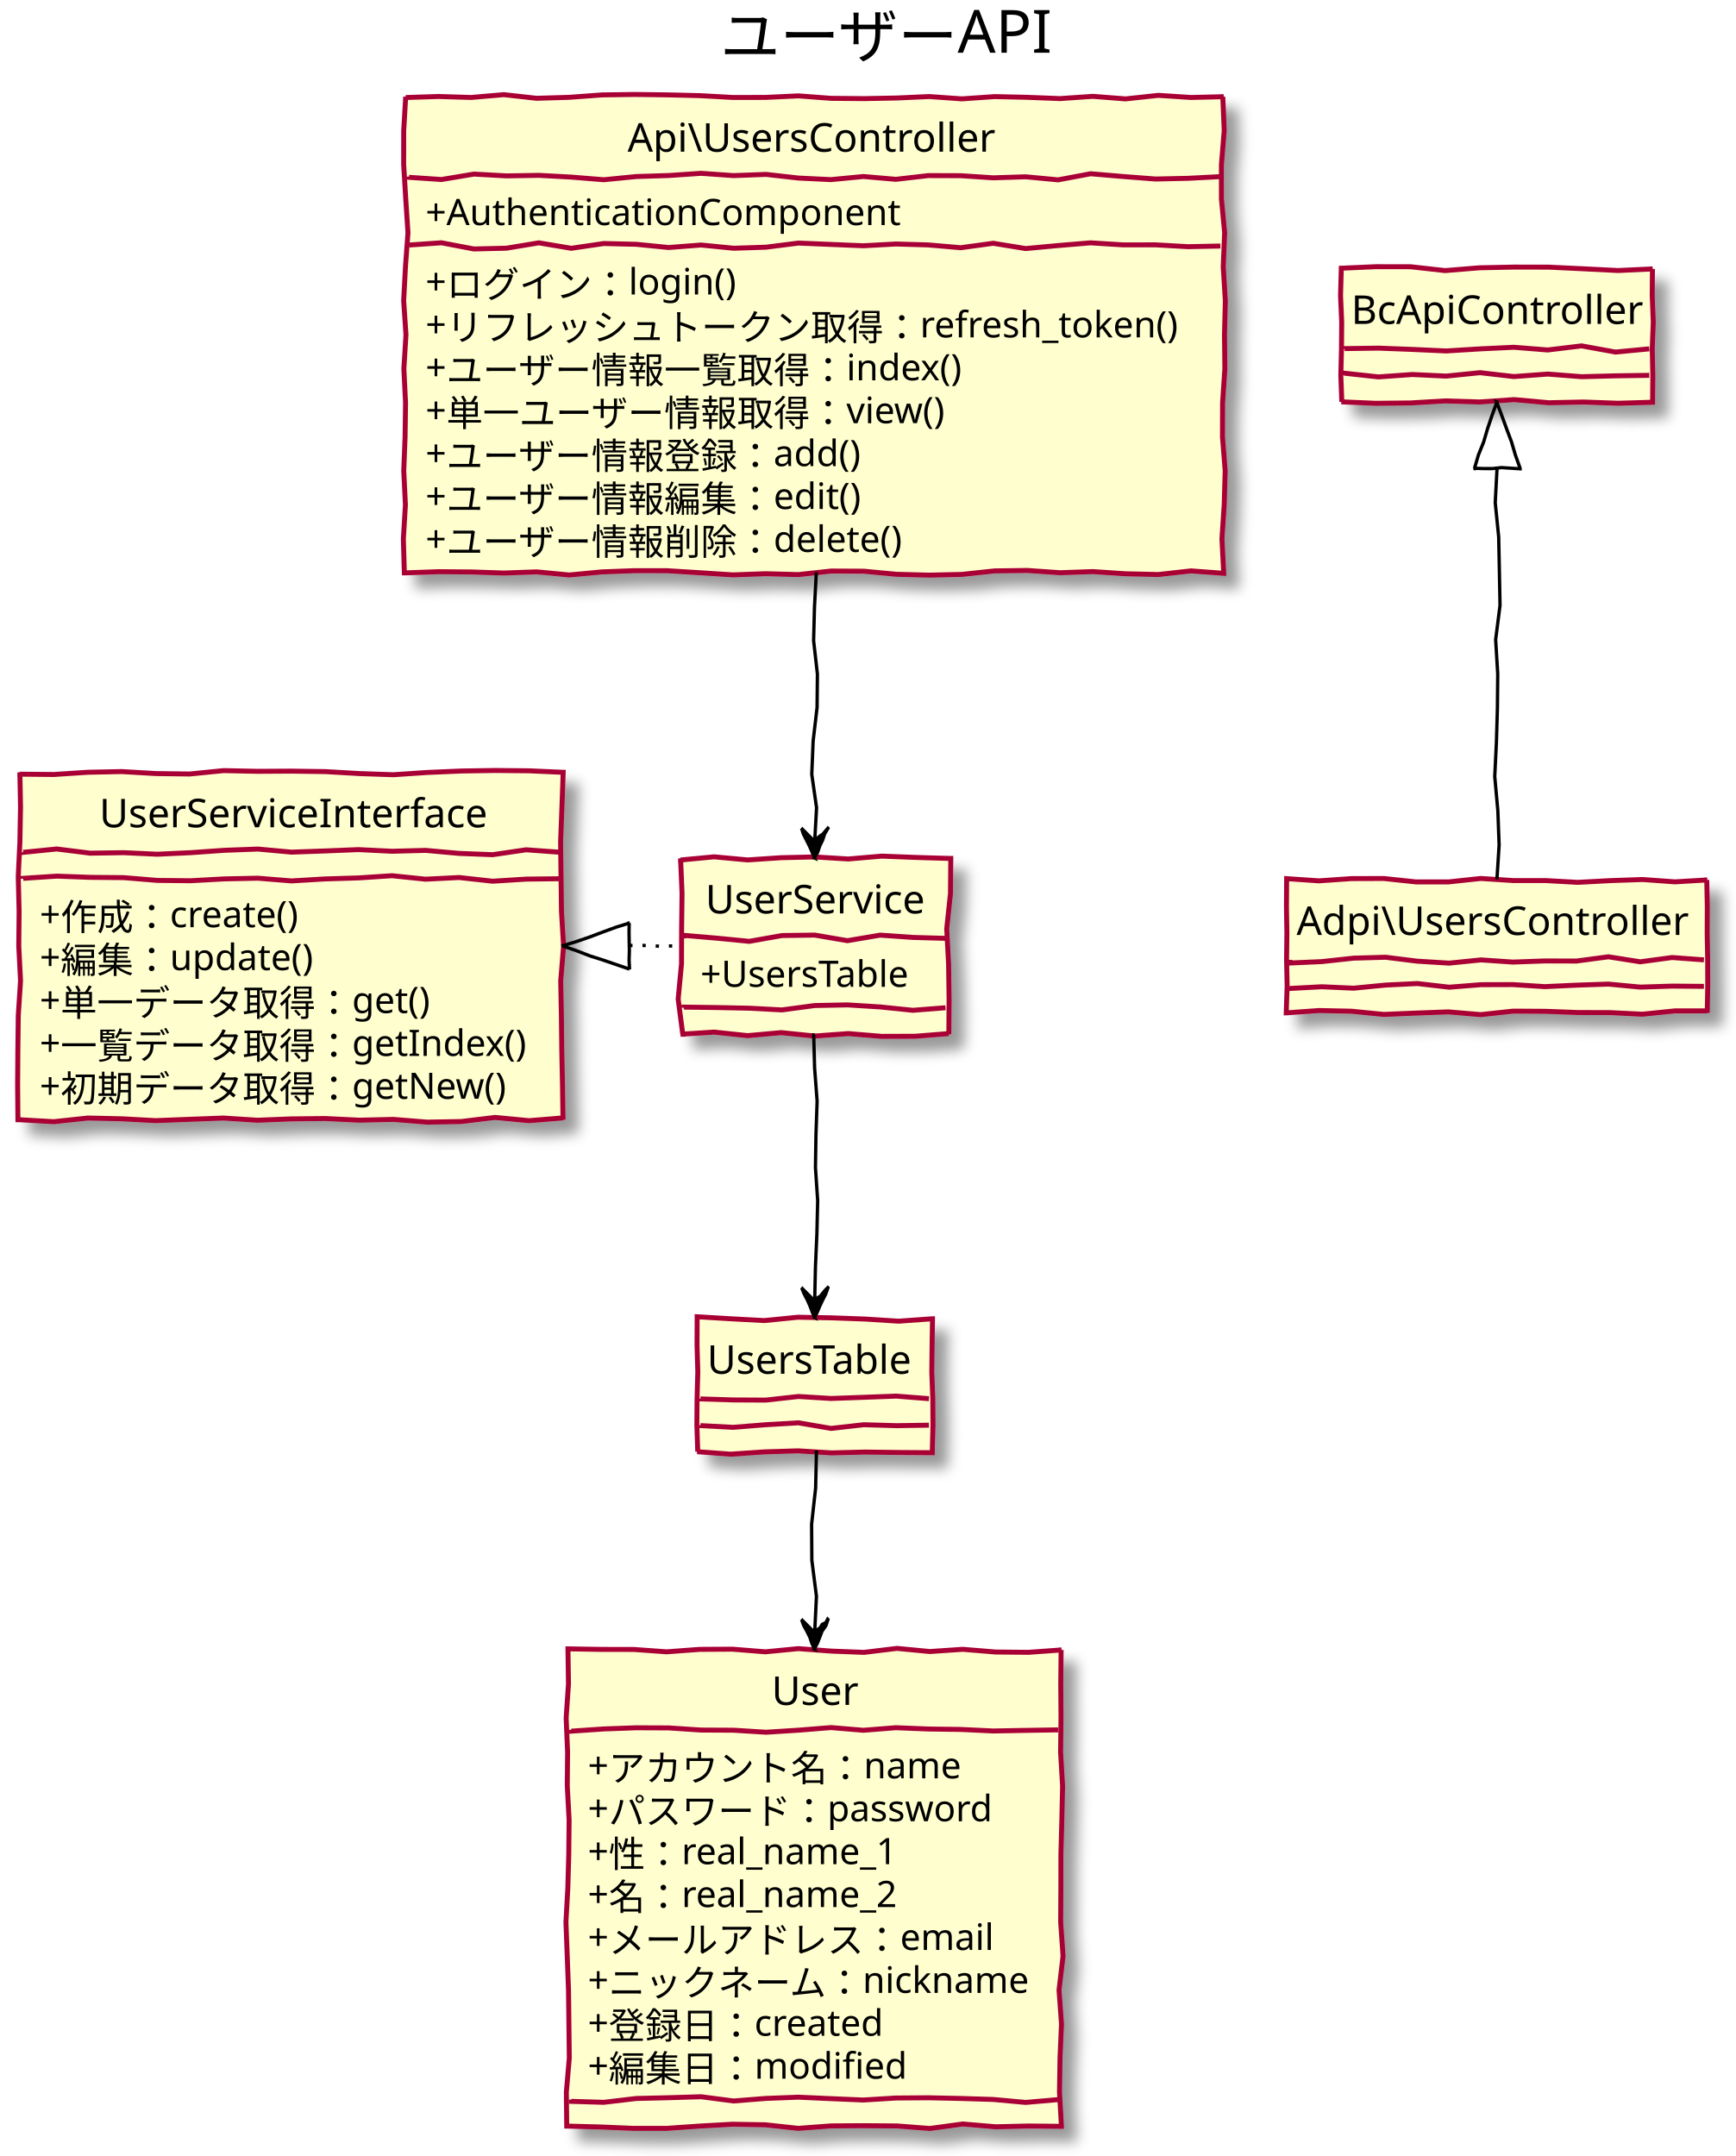
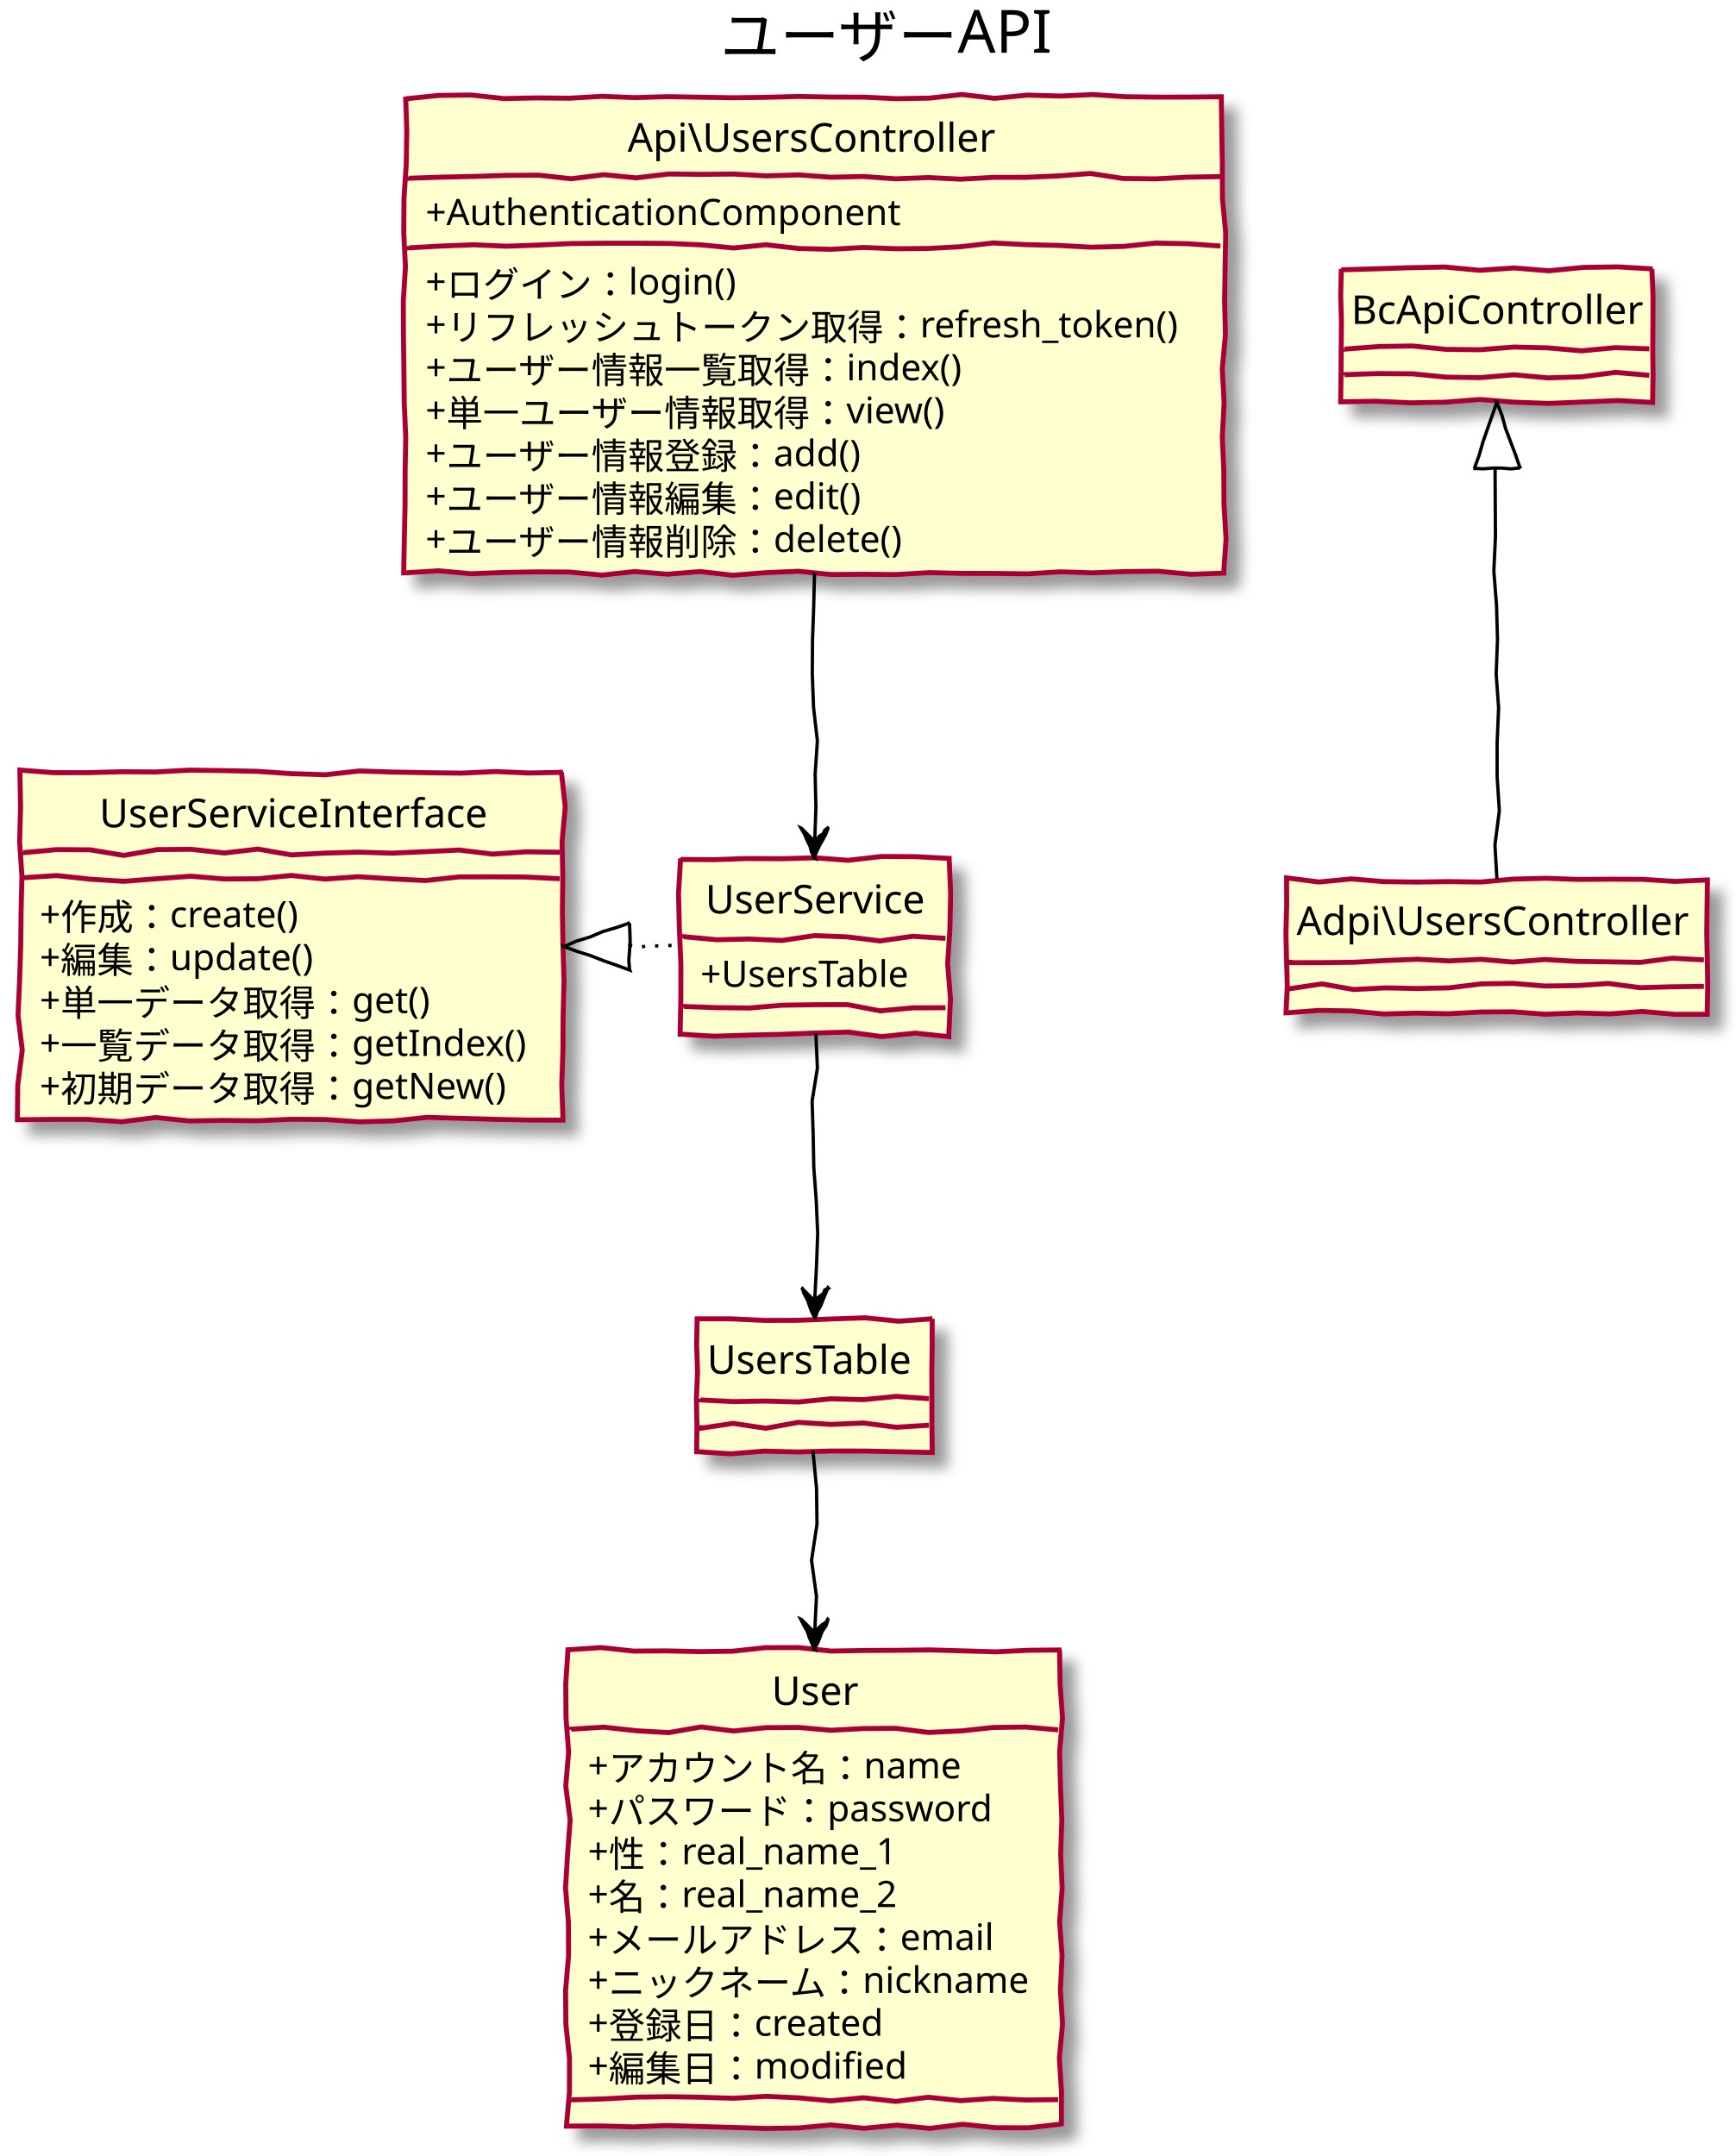
<svg xmlns="http://www.w3.org/2000/svg" contentScriptType="application/ecmascript" contentStyleType="text/css" height="651px" preserveAspectRatio="none" style="width:524px;height:651px;" version="1.1" viewBox="0 0 524 651" width="524px" zoomAndPan="magnify">
  <defs>
-     <filter height="300%" id="ftqg7l1" width="300%" x="-1" y="-1">
+     <filter height="300%" id="f7fe764" width="300%" x="-1" y="-1">
      <feGaussianBlur result="blurOut" stdDeviation="2.0" />
      <feColorMatrix in="blurOut" result="blurOut2" type="matrix" values="0 0 0 0 0 0 0 0 0 0 0 0 0 0 0 0 0 0 .4 0" />
      <feOffset dx="4.0" dy="4.0" in="blurOut2" result="blurOut3" />
      <feBlend in="SourceGraphic" in2="blurOut3" mode="normal" />
    </filter>
  </defs>
  <g>
    <text fill="#000000" font-family="sans-serif" font-size="18" lengthAdjust="spacingAndGlyphs" textLength="99" x="217.5" y="17.402">ユーザーAPI</text>
-     <polygon fill="#FEFECE" filter="url(#ftqg7l1)" points="122.5,29.199,122.5,29.447,132.38,29.134,142.26,29.43,152.14,28.58,162.02,29.678,171.9,29.383,181.78,28.657,191.66,28.52,201.54,28.643,211.42,28.882,221.3,29.431,231.18,29.411,241.06,28.95,250.94,29.693,260.82,29.777,270.7,29.593,280.58,29.153,290.46,29.85,300.34,29.167,310.22,29.388,320.1,29.769,329.98,29.091,339.86,29.861,349.74,28.793,359.62,29.432,369.5,29.199,369.227,29.199,369.651,39.469,368.808,49.738,368.806,60.008,369.782,70.277,369.357,80.547,369.994,90.816,369.736,101.086,369.851,111.356,369.161,121.625,369.128,131.894,369.945,142.164,369.654,152.434,368.962,162.703,369.5,172.973,369.5,173.107,359.62,172.379,349.74,173.476,339.86,173.247,329.98,172.588,320.1,172.931,310.22,172.246,300.34,172.381,290.46,173.438,280.58,173.661,270.7,173.406,260.82,172.472,250.94,172.424,241.06,173.497,231.18,173.231,221.3,173.583,211.42,172.945,201.54,172.327,191.66,172.311,181.78,172.679,171.9,173.614,162.02,172.675,152.14,173.027,142.26,172.696,132.38,172.617,122.5,172.973,122.09,172.973,121.797,162.703,122.414,152.434,121.912,142.164,122.313,131.894,122.453,121.625,121.948,111.356,122.583,101.086,121.885,90.816,122.43,80.547,123.184,70.277,122.511,60.008,121.891,49.738,121.898,39.469,122.5,29.199" style="stroke: #A80036; stroke-width: 1.5;" />
+     <polygon fill="#FEFECE" filter="url(#f7fe764)" points="122.5,29.199,122.5,29.838,132.38,28.814,142.26,28.692,152.14,29.763,162.02,29.559,171.9,29.661,181.78,29.081,191.66,29.471,201.54,29.179,211.42,29.351,221.3,29.513,231.18,29.385,241.06,29.118,250.94,29.303,260.82,29.334,270.7,29.798,280.58,29.631,290.46,28.539,300.34,29.692,310.22,28.715,320.1,28.999,329.98,28.559,339.86,29.203,349.74,29.328,359.62,29.305,369.5,29.199,368.764,29.199,368.92,39.469,369.091,49.738,369.119,60.008,370.101,70.277,369.924,80.547,369.769,90.816,370.027,101.086,369.072,111.356,369.623,121.625,369.082,131.894,369.529,142.164,369.593,152.434,370.209,162.703,369.5,172.973,369.5,173.056,359.62,173.418,349.74,172.484,339.86,172.576,329.98,172.973,320.1,172.66,310.22,173.276,300.34,173.148,290.46,173.139,280.58,172.906,270.7,173.489,260.82,173.407,250.94,173.483,241.06,172.492,231.18,172.924,221.3,173.697,211.42,172.588,201.54,173.383,191.66,172.587,181.78,173.652,171.9,172.735,162.02,172.678,152.14,172.862,142.26,173.236,132.38,172.346,122.5,172.973,121.883,172.973,122.087,162.703,122.305,152.434,122.333,142.164,122.512,131.894,122.052,121.625,121.948,111.356,121.818,101.086,121.784,90.816,122.425,80.547,121.908,70.277,121.975,60.008,122.659,49.738,122.819,39.469,122.5,29.199" style="stroke: #A80036; stroke-width: 1.5;" />
    <text fill="#000000" font-family="sans-serif" font-size="12" lengthAdjust="spacingAndGlyphs" textLength="113" x="189.5" y="45.801">Api\UsersController</text>
-     <path d="M123.5,53.332 L123.5,53.541 L133.3,54.206 L143.1,52.566 L152.9,53.107 L162.7,52.947 L172.5,53.474 L182.3,54.274 L192.1,53.305 L201.9,52.999 L211.7,52.334 L221.5,53.025 L231.3,52.659 L241.1,53.763 L250.9,54.237 L260.7,53.293 L270.5,54.148 L280.3,53.019 L290.1,53.05 L299.9,53.692 L309.7,53.38 L319.5,54.309 L329.3,52.466 L339.1,53.295 L348.9,54.053 L358.7,53.842 L368.5,53.332 " fill="#FEFECE" style="stroke: #A80036; stroke-width: 1.5;" />
+     <path d="M123.5,53.332 L123.5,53.818 L133.3,53.493 L143.1,53.275 L152.9,52.961 L162.7,52.891 L172.5,53.976 L182.3,52.761 L192.1,53.706 L201.9,52.541 L211.7,52.651 L221.5,52.554 L231.3,53.103 L241.1,52.818 L250.9,53.513 L260.7,53.298 L270.5,53.999 L280.3,53.608 L290.1,54.098 L299.9,53.558 L309.7,53.547 L319.5,53.123 L329.3,52.377 L339.1,53.887 L348.9,54.007 L358.7,53.488 L368.5,53.332 " fill="#FEFECE" style="stroke: #A80036; stroke-width: 1.5;" />
    <text fill="#000000" font-family="sans-serif" font-size="11" lengthAdjust="spacingAndGlyphs" textLength="151" x="128.5" y="67.967">+AuthenticationComponent</text>
-     <path d="M123.5,74.287 L123.5,73.988 L133.3,73.312 L143.1,75.177 L152.9,74.945 L162.7,73.328 L172.5,74.971 L182.3,73.531 L192.1,73.764 L201.9,74.737 L211.7,73.98 L221.5,74.957 L231.3,74.638 L241.1,73.397 L250.9,73.805 L260.7,74.208 L270.5,73.674 L280.3,73.954 L290.1,74.799 L299.9,73.458 L309.7,75.053 L319.5,74.14 L329.3,73.325 L339.1,73.936 L348.9,73.928 L358.7,74.486 L368.5,74.287 " fill="#FEFECE" style="stroke: #A80036; stroke-width: 1.5;" />
+     <path d="M123.5,74.287 L123.5,74.835 L133.3,74.287 L143.1,73.908 L152.9,74.344 L162.7,73.989 L172.5,73.542 L182.3,73.442 L192.1,73.439 L201.9,73.505 L211.7,73.934 L221.5,74.882 L231.3,73.908 L241.1,75.029 L250.9,75.278 L260.7,74.718 L270.5,75.109 L280.3,75.024 L290.1,74.493 L299.9,73.362 L309.7,73.865 L319.5,74.097 L329.3,74.637 L339.1,74.414 L348.9,73.401 L358.7,73.59 L368.5,74.287 " fill="#FEFECE" style="stroke: #A80036; stroke-width: 1.5;" />
    <text fill="#000000" font-family="sans-serif" font-size="11" lengthAdjust="spacingAndGlyphs" textLength="99" x="128.5" y="88.922">+ログイン：login()</text>
    <text fill="#000000" font-family="sans-serif" font-size="11" lengthAdjust="spacingAndGlyphs" textLength="235" x="128.5" y="101.877">+リフレッシュトークン取得：refresh_token()</text>
    <text fill="#000000" font-family="sans-serif" font-size="11" lengthAdjust="spacingAndGlyphs" textLength="168" x="128.5" y="114.832">+ユーザー情報一覧取得：index()</text>
    <text fill="#000000" font-family="sans-serif" font-size="11" lengthAdjust="spacingAndGlyphs" textLength="161" x="128.5" y="127.787">+単一ユーザー情報取得：view()</text>
    <text fill="#000000" font-family="sans-serif" font-size="11" lengthAdjust="spacingAndGlyphs" textLength="136" x="128.5" y="140.742">+ユーザー情報登録：add()</text>
    <text fill="#000000" font-family="sans-serif" font-size="11" lengthAdjust="spacingAndGlyphs" textLength="136" x="128.5" y="153.697">+ユーザー情報編集：edit()</text>
    <text fill="#000000" font-family="sans-serif" font-size="11" lengthAdjust="spacingAndGlyphs" textLength="148" x="128.5" y="166.652">+ユーザー情報削除：delete()</text>
-     <polygon fill="#FEFECE" filter="url(#ftqg7l1)" points="205.5,259.199,205.5,259.677,215.625,258.719,225.75,259.654,235.875,258.98,246,258.75,256.125,259.37,266.25,258.504,276.375,258.897,286.5,259.199,287.093,259.199,286.996,269.817,285.859,280.434,286.425,291.052,286.58,301.67,286.5,312.287,286.5,312.085,276.375,312.892,266.25,312.929,256.125,312.085,246,312.83,235.875,311.794,225.75,312.71,215.625,311.636,205.5,312.287,206.164,312.287,204.77,301.67,205.78,291.052,205.808,280.434,205.944,269.817,205.5,259.199" style="stroke: #A80036; stroke-width: 1.5;" />
+     <polygon fill="#FEFECE" filter="url(#f7fe764)" points="205.5,259.199,205.5,259.497,215.625,259.567,225.75,259.232,235.875,259.296,246,259.021,256.125,259.767,266.25,258.607,276.375,258.664,286.5,259.199,286.599,259.199,287.052,269.817,286.834,280.434,286.14,291.052,287.001,301.67,286.5,312.287,286.5,313.022,276.375,311.957,266.25,312.998,256.125,311.633,246,311.929,235.875,312.325,225.75,312.557,215.625,312.888,205.5,312.287,205.362,312.287,205.576,301.67,205.595,291.052,205.135,280.434,204.879,269.817,205.5,259.199" style="stroke: #A80036; stroke-width: 1.5;" />
    <text fill="#000000" font-family="sans-serif" font-size="12" lengthAdjust="spacingAndGlyphs" textLength="66" x="213" y="275.801">UserService</text>
-     <path d="M206.5,283.332 L206.5,282.434 L216.375,283.272 L226.25,284.238 L236.125,282.482 L246,282.349 L255.875,284.037 L265.75,282.363 L275.625,283.052 L285.5,283.332 " fill="#FEFECE" style="stroke: #A80036; stroke-width: 1.5;" />
+     <path d="M206.5,283.332 L206.5,282.843 L216.375,283.75 L226.25,283.534 L236.125,283.968 L246,282.505 L255.875,282.895 L265.75,284.107 L275.625,282.711 L285.5,283.332 " fill="#FEFECE" style="stroke: #A80036; stroke-width: 1.5;" />
    <text fill="#000000" font-family="sans-serif" font-size="11" lengthAdjust="spacingAndGlyphs" textLength="69" x="211.5" y="297.967">+UsersTable</text>
-     <path d="M206.5,304.287 L206.5,304.098 L216.375,304.224 L226.25,304.426 L236.125,304.942 L246,303.621 L255.875,303.425 L265.75,304.042 L275.625,305.057 L285.5,304.287 " fill="#FEFECE" style="stroke: #A80036; stroke-width: 1.5;" />
-     <polygon fill="#FEFECE" filter="url(#ftqg7l1)" points="6,233.199,6,233.761,16.25,233.856,26.5,233.184,36.75,232.973,47,233.575,57.25,233.709,67.5,232.686,77.75,232.898,88,232.838,98.25,232.987,108.5,233.577,118.75,233.93,129,233.245,139.25,232.804,149.5,232.645,159.75,232.742,170,233.199,170.054,233.199,169.675,243.69,169.276,254.181,169.404,264.672,169.536,275.163,170.173,285.653,169.311,296.144,169.508,306.635,169.628,317.126,169.843,327.617,170,338.107,170,337.549,159.75,338.384,149.5,337.403,139.25,338.642,129,338.822,118.75,337.996,108.5,338.236,98.25,337.734,88,337.843,77.75,338.251,67.5,337.591,57.25,337.972,47,338.371,36.75,337.813,26.5,337.587,16.25,338.689,6,338.107,5.412,338.107,5.321,327.617,5.393,317.126,5.517,306.635,6.202,296.144,5.667,285.653,5.772,275.163,5.509,264.672,6.007,254.181,6.199,243.69,6,233.199" style="stroke: #A80036; stroke-width: 1.5;" />
+     <path d="M206.5,304.287 L206.5,303.914 L216.375,304.255 L226.25,304.368 L236.125,303.522 L246,303.371 L255.875,303.344 L265.75,305.224 L275.625,304.318 L285.5,304.287 " fill="#FEFECE" style="stroke: #A80036; stroke-width: 1.5;" />
+     <polygon fill="#FEFECE" filter="url(#f7fe764)" points="6,233.199,6,232.529,16.25,233.312,26.5,233.3,36.75,233.027,47,233.096,57.25,232.541,67.5,232.68,77.75,232.908,88,233.607,98.25,233.931,108.5,232.79,118.75,233.126,129,233.312,139.25,233.443,149.5,232.968,159.75,233.397,170,233.199,169.522,233.199,170.683,243.69,169.721,254.181,169.935,264.672,169.817,275.163,169.992,285.653,170.31,296.144,170.035,306.635,169.976,317.126,169.625,327.617,170,338.107,170,338.226,159.75,338.201,149.5,337.99,139.25,337.691,129,337.381,118.75,338.457,108.5,338.742,98.25,338.038,88,337.962,77.75,338.42,67.5,338.299,57.25,338.474,47,337.438,36.75,338.712,26.5,338.004,16.25,337.995,6,338.107,5.25,338.107,5.361,327.617,6.721,317.126,5.447,306.635,5.913,296.144,6.255,285.653,6.365,275.163,6.625,264.672,5.922,254.181,6.214,243.69,6,233.199" style="stroke: #A80036; stroke-width: 1.5;" />
    <text fill="#000000" font-family="sans-serif" font-size="12" lengthAdjust="spacingAndGlyphs" textLength="116" x="30" y="249.801">UserServiceInterface</text>
-     <path d="M7,257.332 L7,257.366 L17.125,256.344 L27.25,257.614 L37.375,257.464 L47.5,257.929 L57.625,257.459 L67.75,256.748 L77.875,256.369 L88,257.302 L98.125,256.946 L108.25,256.537 L118.375,257.038 L128.5,256.773 L138.625,257.68 L148.75,258.073 L158.875,256.592 L169,257.332 " fill="#FEFECE" style="stroke: #A80036; stroke-width: 1.5;" />
-     <path d="M7,265.332 L7,265.211 L17.125,264.546 L27.25,264.914 L37.375,265 L47.5,265.839 L57.625,265.937 L67.75,265.378 L77.875,265.17 L88,265.993 L98.125,265.391 L108.25,265.084 L118.375,264.422 L128.5,265.468 L138.625,264.963 L148.75,266.081 L158.875,265.444 L169,265.332 " fill="#FEFECE" style="stroke: #A80036; stroke-width: 1.5;" />
+     <path d="M7,257.332 L7,257.464 L17.125,256.537 L27.25,256.605 L37.375,258.29 L47.5,256.534 L57.625,256.447 L67.75,257.56 L77.875,256.383 L88,258.142 L98.125,257.592 L108.25,257.306 L118.375,257.608 L128.5,257.156 L138.625,256.666 L148.75,257.896 L158.875,257.212 L169,257.332 " fill="#FEFECE" style="stroke: #A80036; stroke-width: 1.5;" />
+     <path d="M7,265.332 L7,265.027 L17.125,264.374 L27.25,265.467 L37.375,266.107 L47.5,265.321 L57.625,264.573 L67.75,265.404 L77.875,265.34 L88,264.349 L98.125,265.434 L108.25,264.721 L118.375,265.37 L128.5,265.875 L138.625,264.776 L148.75,264.761 L158.875,264.815 L169,265.332 " fill="#FEFECE" style="stroke: #A80036; stroke-width: 1.5;" />
    <text fill="#000000" font-family="sans-serif" font-size="11" lengthAdjust="spacingAndGlyphs" textLength="83" x="12" y="279.967">+作成：create()</text>
    <text fill="#000000" font-family="sans-serif" font-size="11" lengthAdjust="spacingAndGlyphs" textLength="87" x="12" y="292.922">+編集：update()</text>
    <text fill="#000000" font-family="sans-serif" font-size="11" lengthAdjust="spacingAndGlyphs" textLength="122" x="12" y="305.877">+単一データ取得：get()</text>
    <text fill="#000000" font-family="sans-serif" font-size="11" lengthAdjust="spacingAndGlyphs" textLength="152" x="12" y="318.832">+一覧データ取得：getIndex()</text>
    <text fill="#000000" font-family="sans-serif" font-size="11" lengthAdjust="spacingAndGlyphs" textLength="144" x="12" y="331.787">+初期データ取得：getNew()</text>
-     <polygon fill="#FEFECE" filter="url(#ftqg7l1)" points="210.5,398.199,210.5,397.589,220.643,398.2,230.786,398.747,240.929,397.734,251.071,397.917,261.214,398.284,271.357,398.93,281.5,398.199,281.568,398.199,281.446,406.226,281.35,414.252,281.662,422.279,281.717,430.305,281.5,438.332,281.5,438.639,271.357,438.575,261.214,438.441,251.071,438.694,240.929,438.077,230.786,438.392,220.643,439.081,210.5,438.332,210.688,438.332,210.417,430.305,210.476,422.279,210.704,414.252,210.468,406.226,210.5,398.199" style="stroke: #A80036; stroke-width: 1.5;" />
+     <polygon fill="#FEFECE" filter="url(#f7fe764)" points="210.5,398.199,210.5,398.199,220.643,398.21,230.786,398.692,240.929,398.658,251.071,398.255,261.214,397.906,271.357,398.932,281.5,398.199,281.478,398.199,281.474,406.226,281.357,414.252,281.392,422.279,281.396,430.305,281.5,438.332,281.5,438.581,271.357,438.364,261.214,438.147,251.071,438.134,240.929,438.418,230.786,438.168,220.643,438.986,210.5,438.332,210.35,438.332,210.446,430.305,210.274,422.279,210.626,414.252,210.341,406.226,210.5,398.199" style="stroke: #A80036; stroke-width: 1.5;" />
    <text fill="#000000" font-family="sans-serif" font-size="12" lengthAdjust="spacingAndGlyphs" textLength="65" x="213.5" y="414.801">UsersTable</text>
-     <path d="M211.5,422.332 L211.5,422.398 L221.357,422.707 L231.214,422.756 L241.071,421.665 L250.929,422.267 L260.786,421.914 L270.643,421.551 L280.5,422.332 " fill="#FEFECE" style="stroke: #A80036; stroke-width: 1.5;" />
-     <path d="M211.5,430.332 L211.5,430.455 L221.357,430.982 L231.214,430.19 L241.071,429.617 L250.929,431.305 L260.786,430.195 L270.643,430.478 L280.5,430.332 " fill="#FEFECE" style="stroke: #A80036; stroke-width: 1.5;" />
-     <polygon fill="#FEFECE" filter="url(#ftqg7l1)" points="171.5,498.199,171.5,497.865,181.433,498.031,191.367,498.049,201.3,498.764,211.233,498.023,221.167,497.965,231.1,498.764,241.033,497.799,250.967,498.546,260.9,498.932,270.833,497.726,280.767,498.678,290.7,498.005,300.633,498.824,310.567,498.918,320.5,498.199,320.403,498.199,320.295,508.469,320.375,518.738,320.246,529.008,320.846,539.277,320.626,549.547,320.342,559.816,320.331,570.086,320.269,580.356,320.99,590.625,319.775,600.894,320.52,611.164,320.07,621.434,319.912,631.703,320.5,641.973,320.5,642.04,310.567,641.943,300.633,642.176,290.7,641.335,280.767,642.691,270.833,641.924,260.9,641.844,250.967,641.905,241.033,642.654,231.1,641.574,221.167,641.404,211.233,641.962,201.3,642.657,191.367,642.656,181.433,642.239,171.5,641.973,171.125,641.973,171.01,631.703,171.898,621.434,171.784,611.164,171.659,600.894,171.277,590.625,170.883,580.356,171.456,570.086,171.74,559.816,171.844,549.547,171.288,539.277,171.383,529.008,170.949,518.738,171.65,508.469,171.5,498.199" style="stroke: #A80036; stroke-width: 1.5;" />
+     <path d="M211.5,422.332 L211.5,422.707 L221.357,423.206 L231.214,423.051 L241.071,423.324 L250.929,422.359 L260.786,422.619 L270.643,421.642 L280.5,422.332 " fill="#FEFECE" style="stroke: #A80036; stroke-width: 1.5;" />
+     <path d="M211.5,430.332 L211.5,431.27 L221.357,429.786 L231.214,431.259 L241.071,429.477 L250.929,430.098 L260.786,429.675 L270.643,430.963 L280.5,430.332 " fill="#FEFECE" style="stroke: #A80036; stroke-width: 1.5;" />
+     <polygon fill="#FEFECE" filter="url(#f7fe764)" points="171.5,498.199,171.5,498.139,181.433,497.485,191.367,498.542,201.3,498.474,211.233,498.704,221.167,498.579,231.1,497.506,241.033,497.476,250.967,498.529,260.9,498.363,270.833,498.305,280.767,498.182,290.7,498.468,300.633,498.765,310.567,498.295,320.5,498.199,319.939,498.199,320.095,508.469,320.831,518.738,319.948,529.008,320.212,539.277,320.622,549.547,320.276,559.816,320.723,570.086,319.956,580.356,320.706,590.625,320.181,600.894,320.842,611.164,319.874,621.434,320.523,631.703,320.5,641.973,320.5,641.356,310.567,642.488,300.633,642.451,290.7,641.428,280.767,642.663,270.833,641.685,260.9,642.643,250.967,641.615,241.033,642.543,231.1,642.686,221.167,642.368,211.233,642.089,201.3,641.799,191.367,642.206,181.433,641.922,171.5,641.973,171.03,641.973,171.938,631.703,171.948,621.434,170.86,611.164,170.789,600.894,171.666,590.625,171.629,580.356,170.762,570.086,171.383,559.816,172.159,549.547,170.831,539.277,171.695,529.008,170.909,518.738,170.83,508.469,171.5,498.199" style="stroke: #A80036; stroke-width: 1.5;" />
    <text fill="#000000" font-family="sans-serif" font-size="12" lengthAdjust="spacingAndGlyphs" textLength="26" x="233" y="514.801">User</text>
-     <path d="M172.5,522.332 L172.5,522.717 L182.3,522.054 L192.1,521.698 L201.9,521.74 L211.7,522.388 L221.5,522.435 L231.3,523.046 L241.1,522.429 L250.9,521.637 L260.7,522.454 L270.5,521.678 L280.3,522.07 L290.1,522.201 L299.9,522.665 L309.7,522.488 L319.5,522.332 " fill="#FEFECE" style="stroke: #A80036; stroke-width: 1.5;" />
+     <path d="M172.5,522.332 L172.5,522.13 L182.3,521.512 L192.1,522.588 L201.9,523.163 L211.7,521.441 L221.5,522.675 L231.3,521.66 L241.1,521.601 L250.9,522.456 L260.7,521.933 L270.5,521.859 L280.3,523.104 L290.1,522.66 L299.9,521.61 L309.7,521.477 L319.5,522.332 " fill="#FEFECE" style="stroke: #A80036; stroke-width: 1.5;" />
    <text fill="#000000" font-family="sans-serif" font-size="11" lengthAdjust="spacingAndGlyphs" textLength="115" x="177.5" y="536.967">+アカウント名：name</text>
    <text fill="#000000" font-family="sans-serif" font-size="11" lengthAdjust="spacingAndGlyphs" textLength="127" x="177.5" y="549.922">+パスワード：password</text>
    <text fill="#000000" font-family="sans-serif" font-size="11" lengthAdjust="spacingAndGlyphs" textLength="99" x="177.5" y="562.877">+性：real_name_1</text>
    <text fill="#000000" font-family="sans-serif" font-size="11" lengthAdjust="spacingAndGlyphs" textLength="99" x="177.5" y="575.832">+名：real_name_2</text>
    <text fill="#000000" font-family="sans-serif" font-size="11" lengthAdjust="spacingAndGlyphs" textLength="125" x="177.5" y="588.787">+メールアドレス：email</text>
    <text fill="#000000" font-family="sans-serif" font-size="11" lengthAdjust="spacingAndGlyphs" textLength="137" x="177.5" y="601.742">+ニックネーム：nickname</text>
    <text fill="#000000" font-family="sans-serif" font-size="11" lengthAdjust="spacingAndGlyphs" textLength="93" x="177.5" y="614.697">+登録日：created</text>
    <text fill="#000000" font-family="sans-serif" font-size="11" lengthAdjust="spacingAndGlyphs" textLength="100" x="177.5" y="627.652">+編集日：modified</text>
-     <path d="M172.5,633.973 L172.5,634.496 L182.3,634.793 L192.1,633.634 L201.9,633.401 L211.7,633.108 L221.5,634.385 L231.3,633.611 L241.1,633.24 L250.9,633.682 L260.7,634.096 L270.5,633.492 L280.3,633.419 L290.1,633.625 L299.9,633.926 L309.7,634.824 L319.5,633.973 " fill="#FEFECE" style="stroke: #A80036; stroke-width: 1.5;" />
-     <polygon fill="#FEFECE" filter="url(#ftqg7l1)" points="388.5,265.699,388.5,265.303,398.269,265.974,408.038,265.291,417.808,265.256,427.577,266.296,437.346,266.296,447.115,265.249,456.885,265.881,466.654,265.885,476.423,266.425,486.192,265.903,495.962,265.566,505.731,266.273,515.5,265.699,515.357,265.699,515.522,273.726,515.486,281.752,515.635,289.779,515.657,297.805,515.5,305.832,515.5,305.225,505.731,305.233,495.962,306.236,486.192,305.755,476.423,305.728,466.654,305.363,456.885,305.305,447.115,306.365,437.346,305.536,427.577,305.894,417.808,306.301,408.038,305.329,398.269,305.123,388.5,305.832,388.375,305.832,388.651,297.805,388.481,289.779,388.577,281.752,388.446,273.726,388.5,265.699" style="stroke: #A80036; stroke-width: 1.5;" />
+     <path d="M172.5,633.973 L172.5,634.044 L182.3,633.759 L192.1,633.223 L201.9,633.1 L211.7,633.265 L221.5,633.572 L231.3,632.984 L241.1,633.438 L250.9,634.346 L260.7,633.417 L270.5,634.517 L280.3,633.26 L290.1,634.285 L299.9,633.61 L309.7,634.087 L319.5,633.973 " fill="#FEFECE" style="stroke: #A80036; stroke-width: 1.5;" />
+     <polygon fill="#FEFECE" filter="url(#f7fe764)" points="388.5,265.699,388.5,265.071,398.269,266.323,408.038,265.377,417.808,266.199,427.577,266.333,437.346,266.202,447.115,266.326,456.885,265.451,466.654,265.189,476.423,265.544,486.192,265.468,495.962,265.511,505.731,266.137,515.5,265.699,515.57,265.699,515.456,273.726,515.353,281.752,515.529,289.779,515.653,297.805,515.5,305.832,515.5,306.265,505.731,306.278,495.962,305.417,486.192,306.151,476.423,305.857,466.654,306.26,456.885,305.519,447.115,305.582,437.346,306.108,427.577,305.904,417.808,306.186,408.038,305.25,398.269,305.093,388.5,305.832,388.325,305.832,388.703,297.805,388.482,289.779,388.282,281.752,388.518,273.726,388.5,265.699" style="stroke: #A80036; stroke-width: 1.5;" />
    <text fill="#000000" font-family="sans-serif" font-size="12" lengthAdjust="spacingAndGlyphs" textLength="121" x="391.5" y="282.301">Adpi\UsersController</text>
-     <path d="M389.5,289.832 L389.5,290.779 L399.115,290.354 L408.731,289.312 L418.346,289.036 L427.962,290.227 L437.577,290.816 L447.192,289.841 L456.808,290.499 L466.423,290.155 L476.038,290.183 L485.654,288.901 L495.269,290.415 L504.885,289.12 L514.5,289.832 " fill="#FEFECE" style="stroke: #A80036; stroke-width: 1.5;" />
-     <path d="M389.5,297.832 L389.5,298.463 L399.115,297.949 L408.731,298.381 L418.346,297.442 L427.962,296.976 L437.577,298.084 L447.192,297.322 L456.808,297.292 L466.423,297.915 L476.038,297.465 L485.654,297.144 L495.269,298.055 L504.885,297.751 L514.5,297.832 " fill="#FEFECE" style="stroke: #A80036; stroke-width: 1.5;" />
-     <polygon fill="#FEFECE" filter="url(#ftqg7l1)" points="405,81.199,405,80.987,415.444,80.525,425.889,80.54,436.333,81.706,446.778,80.856,457.222,80.647,467.667,80.665,478.111,81.162,488.556,81.684,499,81.199,498.956,81.199,498.884,89.226,499.208,97.252,498.891,105.279,499.076,113.305,499,121.332,499,121.456,488.556,121.761,478.111,121.387,467.667,121.608,457.222,120.661,446.778,121.372,436.333,121.051,425.889,121.671,415.444,121.777,405,121.332,405.161,121.332,404.86,113.305,405.06,105.279,405.126,97.252,404.777,89.226,405,81.199" style="stroke: #A80036; stroke-width: 1.5;" />
+     <path d="M389.5,289.832 L389.5,290.676 L399.115,290.665 L408.731,290.561 L418.346,290.03 L427.962,289.638 L437.577,290.144 L447.192,289.663 L456.808,290.485 L466.423,289.727 L476.038,290.281 L485.654,290.418 L495.269,290.587 L504.885,289.324 L514.5,289.832 " fill="#FEFECE" style="stroke: #A80036; stroke-width: 1.5;" />
+     <path d="M389.5,297.832 L389.5,298.537 L399.115,297.084 L408.731,298.783 L418.346,298.286 L427.962,298.479 L437.577,298.28 L447.192,297.082 L456.808,296.936 L466.423,297.723 L476.038,297.598 L485.654,296.962 L495.269,298.228 L504.885,297.952 L514.5,297.832 " fill="#FEFECE" style="stroke: #A80036; stroke-width: 1.5;" />
+     <polygon fill="#FEFECE" filter="url(#f7fe764)" points="405,81.199,405,81.463,415.444,81.167,425.889,80.824,436.333,80.631,446.778,81.617,457.222,80.909,467.667,81.764,478.111,80.737,488.556,80.589,499,81.199,498.781,81.199,499.134,89.226,499.111,97.252,499.05,105.279,499.144,113.305,499,121.332,499,121.534,488.556,120.938,478.111,121.387,467.667,121.817,457.222,121.439,446.778,120.627,436.333,121.448,425.889,121.631,415.444,121.153,405,121.332,404.807,121.332,404.922,113.305,404.969,105.279,405.043,97.252,404.82,89.226,405,81.199" style="stroke: #A80036; stroke-width: 1.5;" />
    <text fill="#000000" font-family="sans-serif" font-size="12" lengthAdjust="spacingAndGlyphs" textLength="88" x="408" y="97.801">BcApiController</text>
-     <path d="M406,105.332 L406,105.259 L416.222,105.117 L426.444,105.506 L436.667,105.976 L446.889,105.343 L457.111,104.857 L467.333,105.674 L477.556,104.438 L487.778,106.303 L498,105.332 " fill="#FEFECE" style="stroke: #A80036; stroke-width: 1.5;" />
-     <path d="M406,113.332 L406,112.692 L416.222,113.808 L426.444,113.082 L436.667,113.564 L446.889,112.527 L457.111,113.705 L467.333,112.946 L477.556,113.745 L487.778,113.482 L498,113.332 " fill="#FEFECE" style="stroke: #A80036; stroke-width: 1.5;" />
-     <path d="M246,173.279 L246.463,173.279 L245.929,183.365 L245.671,193.452 L246.818,203.538 L246.718,213.624 L245.531,223.71 L245.111,233.797 L246.561,243.883 L246,253.969 " fill="none" style="stroke: #000000; stroke-width: 1.0;" />
-     <polygon fill="#000000" points="246,259.099,245.889,259.05,246.889,257.339,247.518,255.463,248.379,253.69,248.997,251.809,250,250.099,249.977,250.076,249.242,250.941,248.504,251.804,247.558,252.457,246.685,253.184,246,254.099,246.023,254.122,245.334,253.433,244.337,252.436,243.447,251.547,242.943,251.042,242,250.099,242.038,250.116,242.573,251.798,243.505,253.657,244.44,255.517,245.217,257.307,246,259.099" style="stroke: #000000; stroke-width: 1.0;" />
-     <path d="M452,141.439 L452.03,141.439 L451.485,151.778 L452.527,162.116 L452.738,172.454 L452.932,182.793 L451.608,193.131 L452.239,203.469 L452.143,213.808 L451.841,224.146 L451.337,234.484 L452.277,244.823 L452.658,255.161 L452,265.499 " fill="none" style="stroke: #000000; stroke-width: 1.0;" />
-     <polygon fill="none" points="445,141.389,445.207,141.462,446.404,137.391,447.987,133.455,449.188,129.385,450.539,125.368,452,121.389,451.913,121.359,453.434,125.401,454.901,129.425,456.412,133.463,457.561,137.375,459,141.389,459,141.549,456.2,141.374,453.4,141.187,450.6,141.487,447.8,141.477,445,141.389" style="stroke: #000000; stroke-width: 1.0;" />
-     <path d="M190.21,285.699 L190.21,285.479 L193.242,285.489 L196.274,285.472 L199.306,285.746 L202.338,285.633 L205.37,285.699 " fill="none" style="stroke: #000000; stroke-width: 1.0; stroke-dasharray: 1.0,3.0;" />
-     <polygon fill="none" points="190.09,292.699,190.06,292.614,186.073,291.25,182.084,289.883,178.138,288.637,174.079,287.069,170.09,285.699,170.025,285.515,174.087,284.291,178.094,282.91,182.06,281.414,186.04,279.955,190.09,278.699,189.981,278.699,189.939,281.499,189.983,284.299,190.04,287.099,189.953,289.899,190.09,292.699" style="stroke: #000000; stroke-width: 1.0;" />
-     <path d="M246,312.479 L245.704,312.479 L245.969,322.489 L246.731,332.499 L246.381,342.509 L246.222,352.519 L246.898,362.529 L246.661,372.539 L246.22,382.549 L246,392.559 " fill="none" style="stroke: #000000; stroke-width: 1.0;" />
-     <polygon fill="#000000" points="246,397.839,245.98,397.83,246.834,396.054,247.593,394.236,248.438,392.456,249.333,390.698,250,388.839,249.948,388.787,249.152,389.591,248.427,390.466,247.73,391.369,246.699,391.938,246,392.839,246.126,392.965,245.158,391.997,244.497,391.337,243.721,390.561,242.689,389.528,242,388.839,242.077,388.874,242.804,390.641,243.761,392.511,244.577,394.318,245.22,396.048,246,397.839" style="stroke: #000000; stroke-width: 1.0;" />
-     <path d="M246,438.499 L246.52,438.499 L246.273,449.371 L245.061,460.243 L245.134,471.115 L246.525,481.987 L246,492.859 " fill="none" style="stroke: #000000; stroke-width: 1.0;" />
-     <polygon fill="#000000" points="246,497.999,245.848,497.932,246.793,496.196,247.516,494.362,248.223,492.52,249.375,490.877,250,488.999,249.912,488.911,249.363,489.962,248.268,490.467,247.67,491.469,246.744,492.144,246,492.999,245.962,492.961,245.133,492.132,244.569,491.568,243.721,490.72,242.924,489.923,242,488.999,242.036,489.015,242.647,490.731,243.69,492.639,244.59,494.483,245.127,496.167,246,497.999" style="stroke: #000000; stroke-width: 1.0;" />
+     <path d="M406,105.332 L406,105.425 L416.222,104.639 L426.444,104.467 L436.667,105.492 L446.889,105.602 L457.111,104.793 L467.333,105.035 L477.556,105.931 L487.778,104.974 L498,105.332 " fill="#FEFECE" style="stroke: #A80036; stroke-width: 1.5;" />
+     <path d="M406,113.332 L406,113.128 L416.222,112.794 L426.444,112.875 L436.667,113.875 L446.889,114.03 L457.111,113.163 L467.333,114.097 L477.556,113.782 L487.778,112.438 L498,113.332 " fill="#FEFECE" style="stroke: #A80036; stroke-width: 1.5;" />
+     <path d="M246,173.279 L245.942,173.279 L245.687,183.365 L245.331,193.452 L245.274,203.538 L245.654,213.624 L246.808,223.71 L246.128,233.797 L246.367,243.883 L246,253.969 " fill="none" style="stroke: #000000; stroke-width: 1.0;" />
+     <polygon fill="#000000" points="246,259.099,245.805,259.013,246.576,257.2,247.385,255.404,248.37,253.686,249.314,251.95,250,250.099,249.899,249.999,249.027,250.727,248.511,251.81,247.495,252.394,246.8,253.299,246,254.099,245.988,254.088,245.115,253.214,244.231,252.33,243.525,251.625,242.859,250.958,242,250.099,241.867,250.04,242.958,251.969,243.697,253.742,244.624,255.599,245.016,257.217,246,259.099" style="stroke: #000000; stroke-width: 1.0;" />
+     <path d="M452,141.439 L451.441,141.439 L451.493,151.778 L451.549,162.116 L451.064,172.454 L451.876,182.793 L452.166,193.131 L451.771,203.469 L452.502,213.808 L452.062,224.146 L452.056,234.484 L452.723,244.823 L451.4,255.161 L452,265.499 " fill="none" style="stroke: #000000; stroke-width: 1.0;" />
+     <polygon fill="none" points="445,141.389,445.177,141.451,446.625,137.468,447.794,133.387,449.19,129.386,450.594,125.387,452,121.389,451.933,121.366,453.528,125.434,454.58,129.312,456.111,133.358,457.64,137.403,459,141.389,459,141.283,456.2,141.571,453.4,141.336,450.6,141.345,447.8,141.567,445,141.389" style="stroke: #000000; stroke-width: 1.0;" />
+     <path d="M190.21,285.699 L190.21,285.393 L193.242,286.004 L196.274,285.452 L199.306,285.677 L202.338,285.479 L205.37,285.699 " fill="none" style="stroke: #000000; stroke-width: 1.0; stroke-dasharray: 1.0,3.0;" />
+     <polygon fill="none" points="190.09,292.699,190.167,292.921,186.143,291.452,182.143,290.051,178.08,288.47,174.138,287.236,170.09,285.699,170.16,285.898,174.045,284.171,178.106,282.944,182.016,281.289,186.084,280.083,190.09,278.699,190.07,278.699,190.196,281.499,190.278,284.299,190.092,287.099,189.866,289.899,190.09,292.699" style="stroke: #000000; stroke-width: 1.0;" />
+     <path d="M246,312.479 L246.365,312.479 L246.815,322.489 L245.217,332.499 L245.538,342.509 L245.724,352.519 L246.467,362.529 L246.901,372.539 L246.528,382.549 L246,392.559 " fill="none" style="stroke: #000000; stroke-width: 1.0;" />
+     <polygon fill="#000000" points="246,397.839,246.153,397.907,246.762,396.022,247.788,394.323,248.506,392.486,249.252,390.662,250,388.839,250.144,388.983,249.048,389.487,248.574,390.613,247.651,391.29,246.725,391.964,246,392.839,245.95,392.789,245.093,391.932,244.482,391.322,243.672,390.512,242.818,389.657,242,388.839,242.198,388.927,242.806,390.642,243.824,392.539,244.427,394.251,245.049,395.972,246,397.839" style="stroke: #000000; stroke-width: 1.0;" />
+     <path d="M246,438.499 L245.509,438.499 L246.555,449.371 L246.686,460.243 L245.047,471.115 L246.529,481.987 L246,492.859 " fill="none" style="stroke: #000000; stroke-width: 1.0;" />
+     <polygon fill="#000000" points="246,497.999,245.807,497.913,246.83,496.213,247.577,494.389,248.275,492.544,249.412,490.894,250,488.999,249.914,488.914,249.333,489.932,248.306,490.505,247.464,491.263,246.664,492.063,246,492.999,245.969,492.969,245.133,492.133,244.434,491.433,243.643,490.642,242.848,489.847,242,488.999,241.784,488.903,242.722,490.765,243.793,492.685,244.356,494.38,245.12,496.164,246,497.999" style="stroke: #000000; stroke-width: 1.0;" />
  </g>
</svg>
